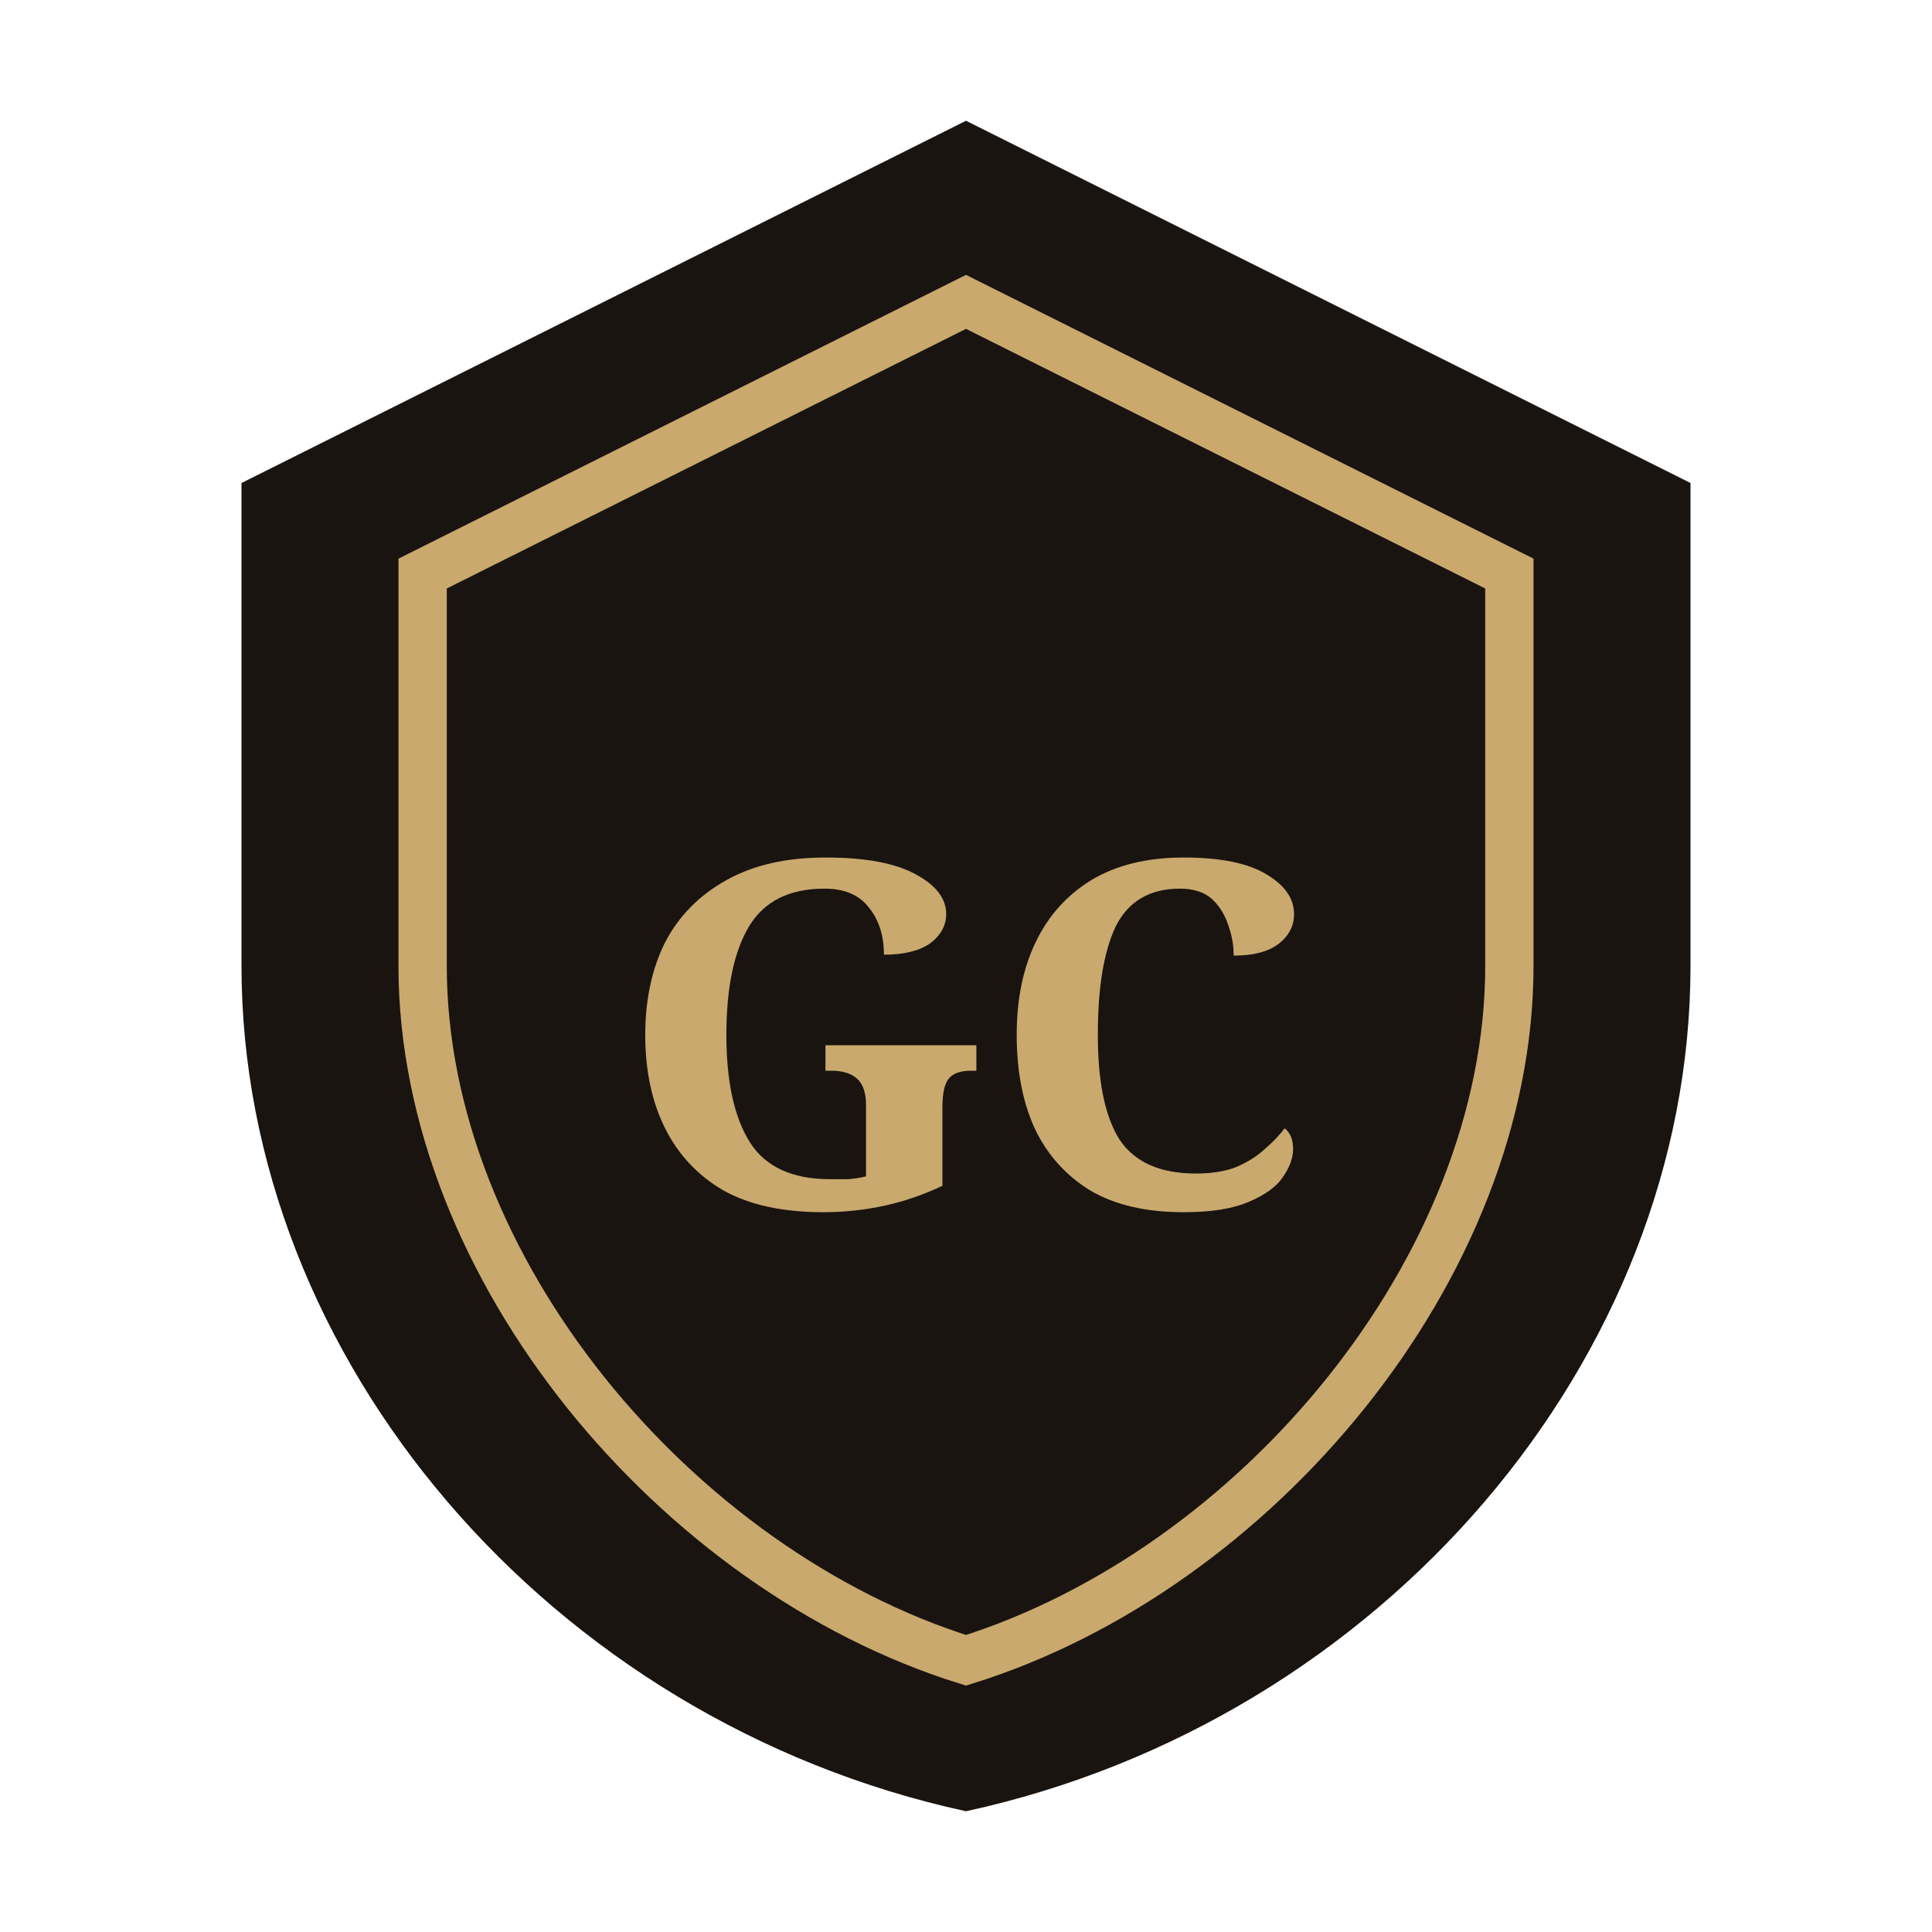
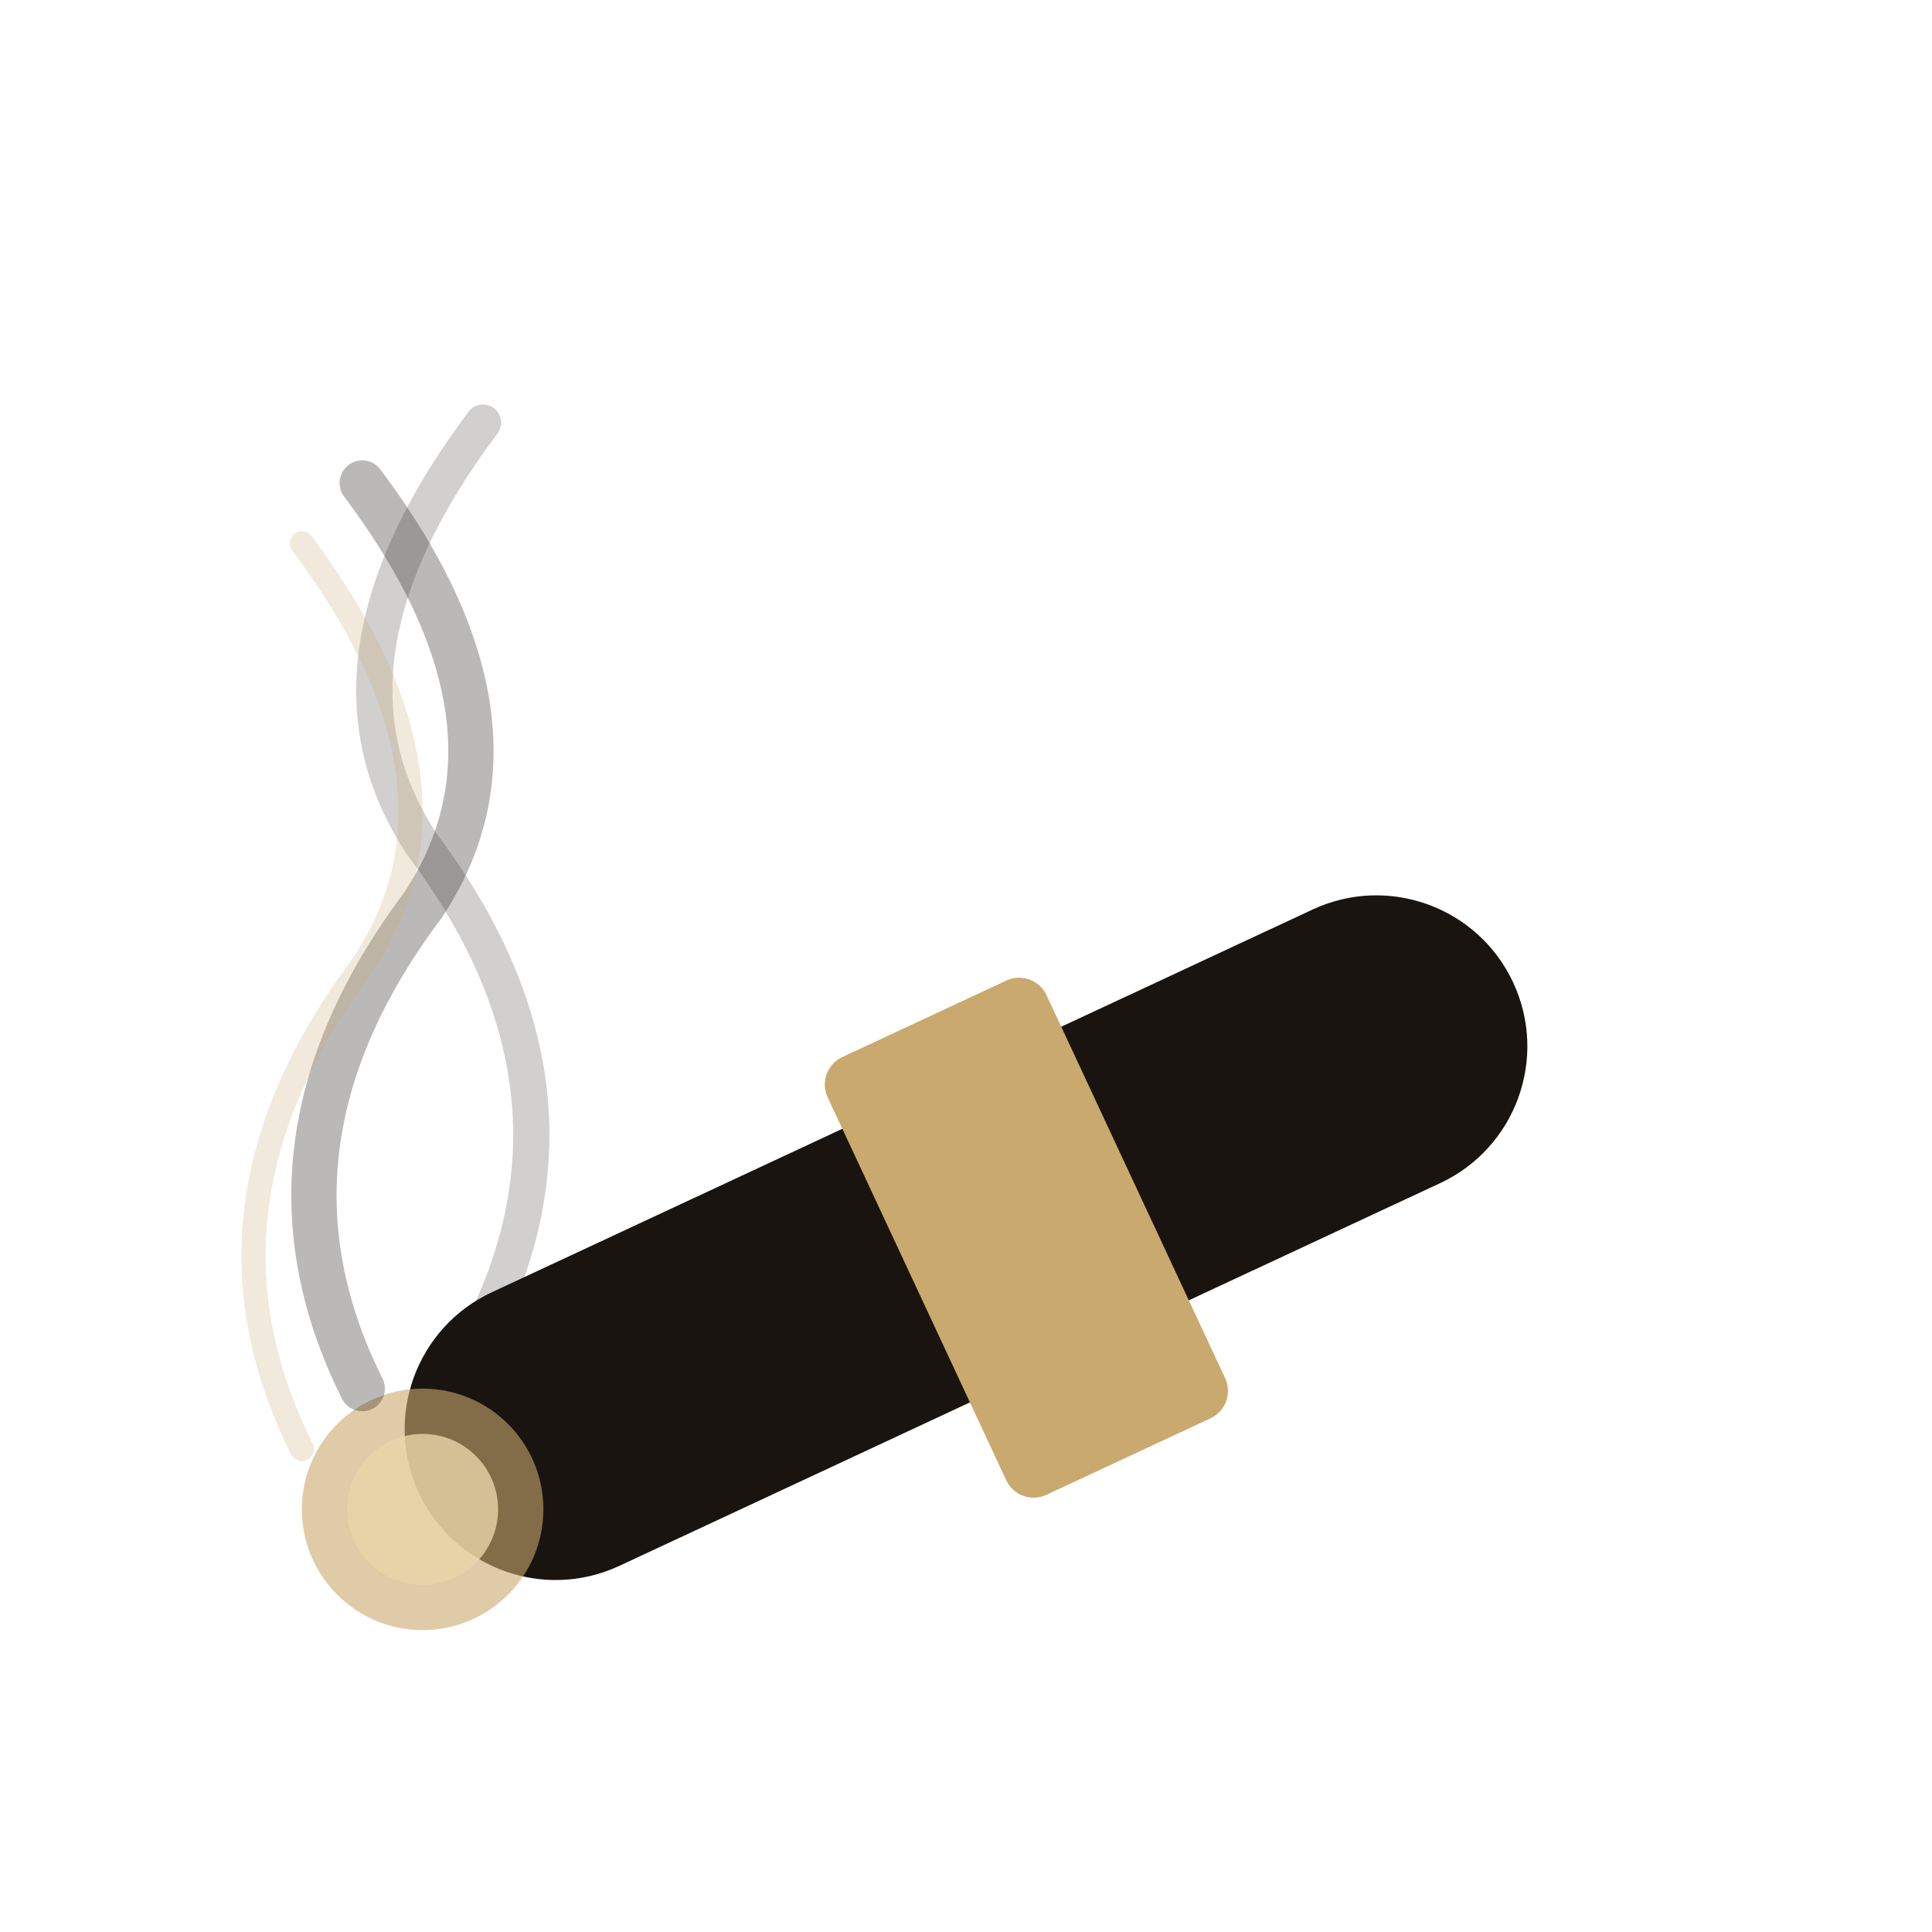
- <svg xmlns="http://www.w3.org/2000/svg" viewBox="0 0 32 32">
-   <path d="M16 2 L4 8 L4 16 C4 22.5 9.1 28.5 16 30 C22.9 28.5 28 22.5 28 16 L28 8 Z" fill="#1a1410" />
-   <path d="M16 5 L7 9.5 L7 16 C7 21 11.2 26 16 27.5 C20.8 26 25 21 25 16 L25 9.5 Z" fill="none" stroke="#c9a96e" stroke-width="0.8" />
-   <text x="16" y="20" text-anchor="middle" font-family="Cinzel, serif" font-size="8" fill="#c9a96e" font-weight="600">GC</text>
+ <svg xmlns="http://www.w3.org/2000/svg" viewBox="0 0 64 64">
+   <rect x="12" y="36" width="40" height="10" rx="5" ry="5" fill="#1a1410" transform="rotate(-25 32 41)" />
+   <rect x="30" y="33" width="8" height="16" rx="1" ry="1" fill="#c9a96e" transform="rotate(-25 34 41)" />
+   <circle cx="14" cy="50" r="4" fill="#c9a96e" opacity="0.6" />
+   <circle cx="14" cy="50" r="2.5" fill="#e8d5a8" opacity="0.8" />
+   <path d="M 12 46 Q 8 38 14 30 Q 18 24 12 16" fill="none" stroke="#1a1410" stroke-width="1.5" stroke-linecap="round" opacity="0.3" />
+   <path d="M 16 44 Q 20 36 14 28 Q 10 22 16 14" fill="none" stroke="#1a1410" stroke-width="1.2" stroke-linecap="round" opacity="0.2" />
+   <path d="M 10 48 Q 6 40 12 32 Q 16 26 10 18" fill="none" stroke="#c9a96e" stroke-width="0.8" stroke-linecap="round" opacity="0.25" />
</svg>
